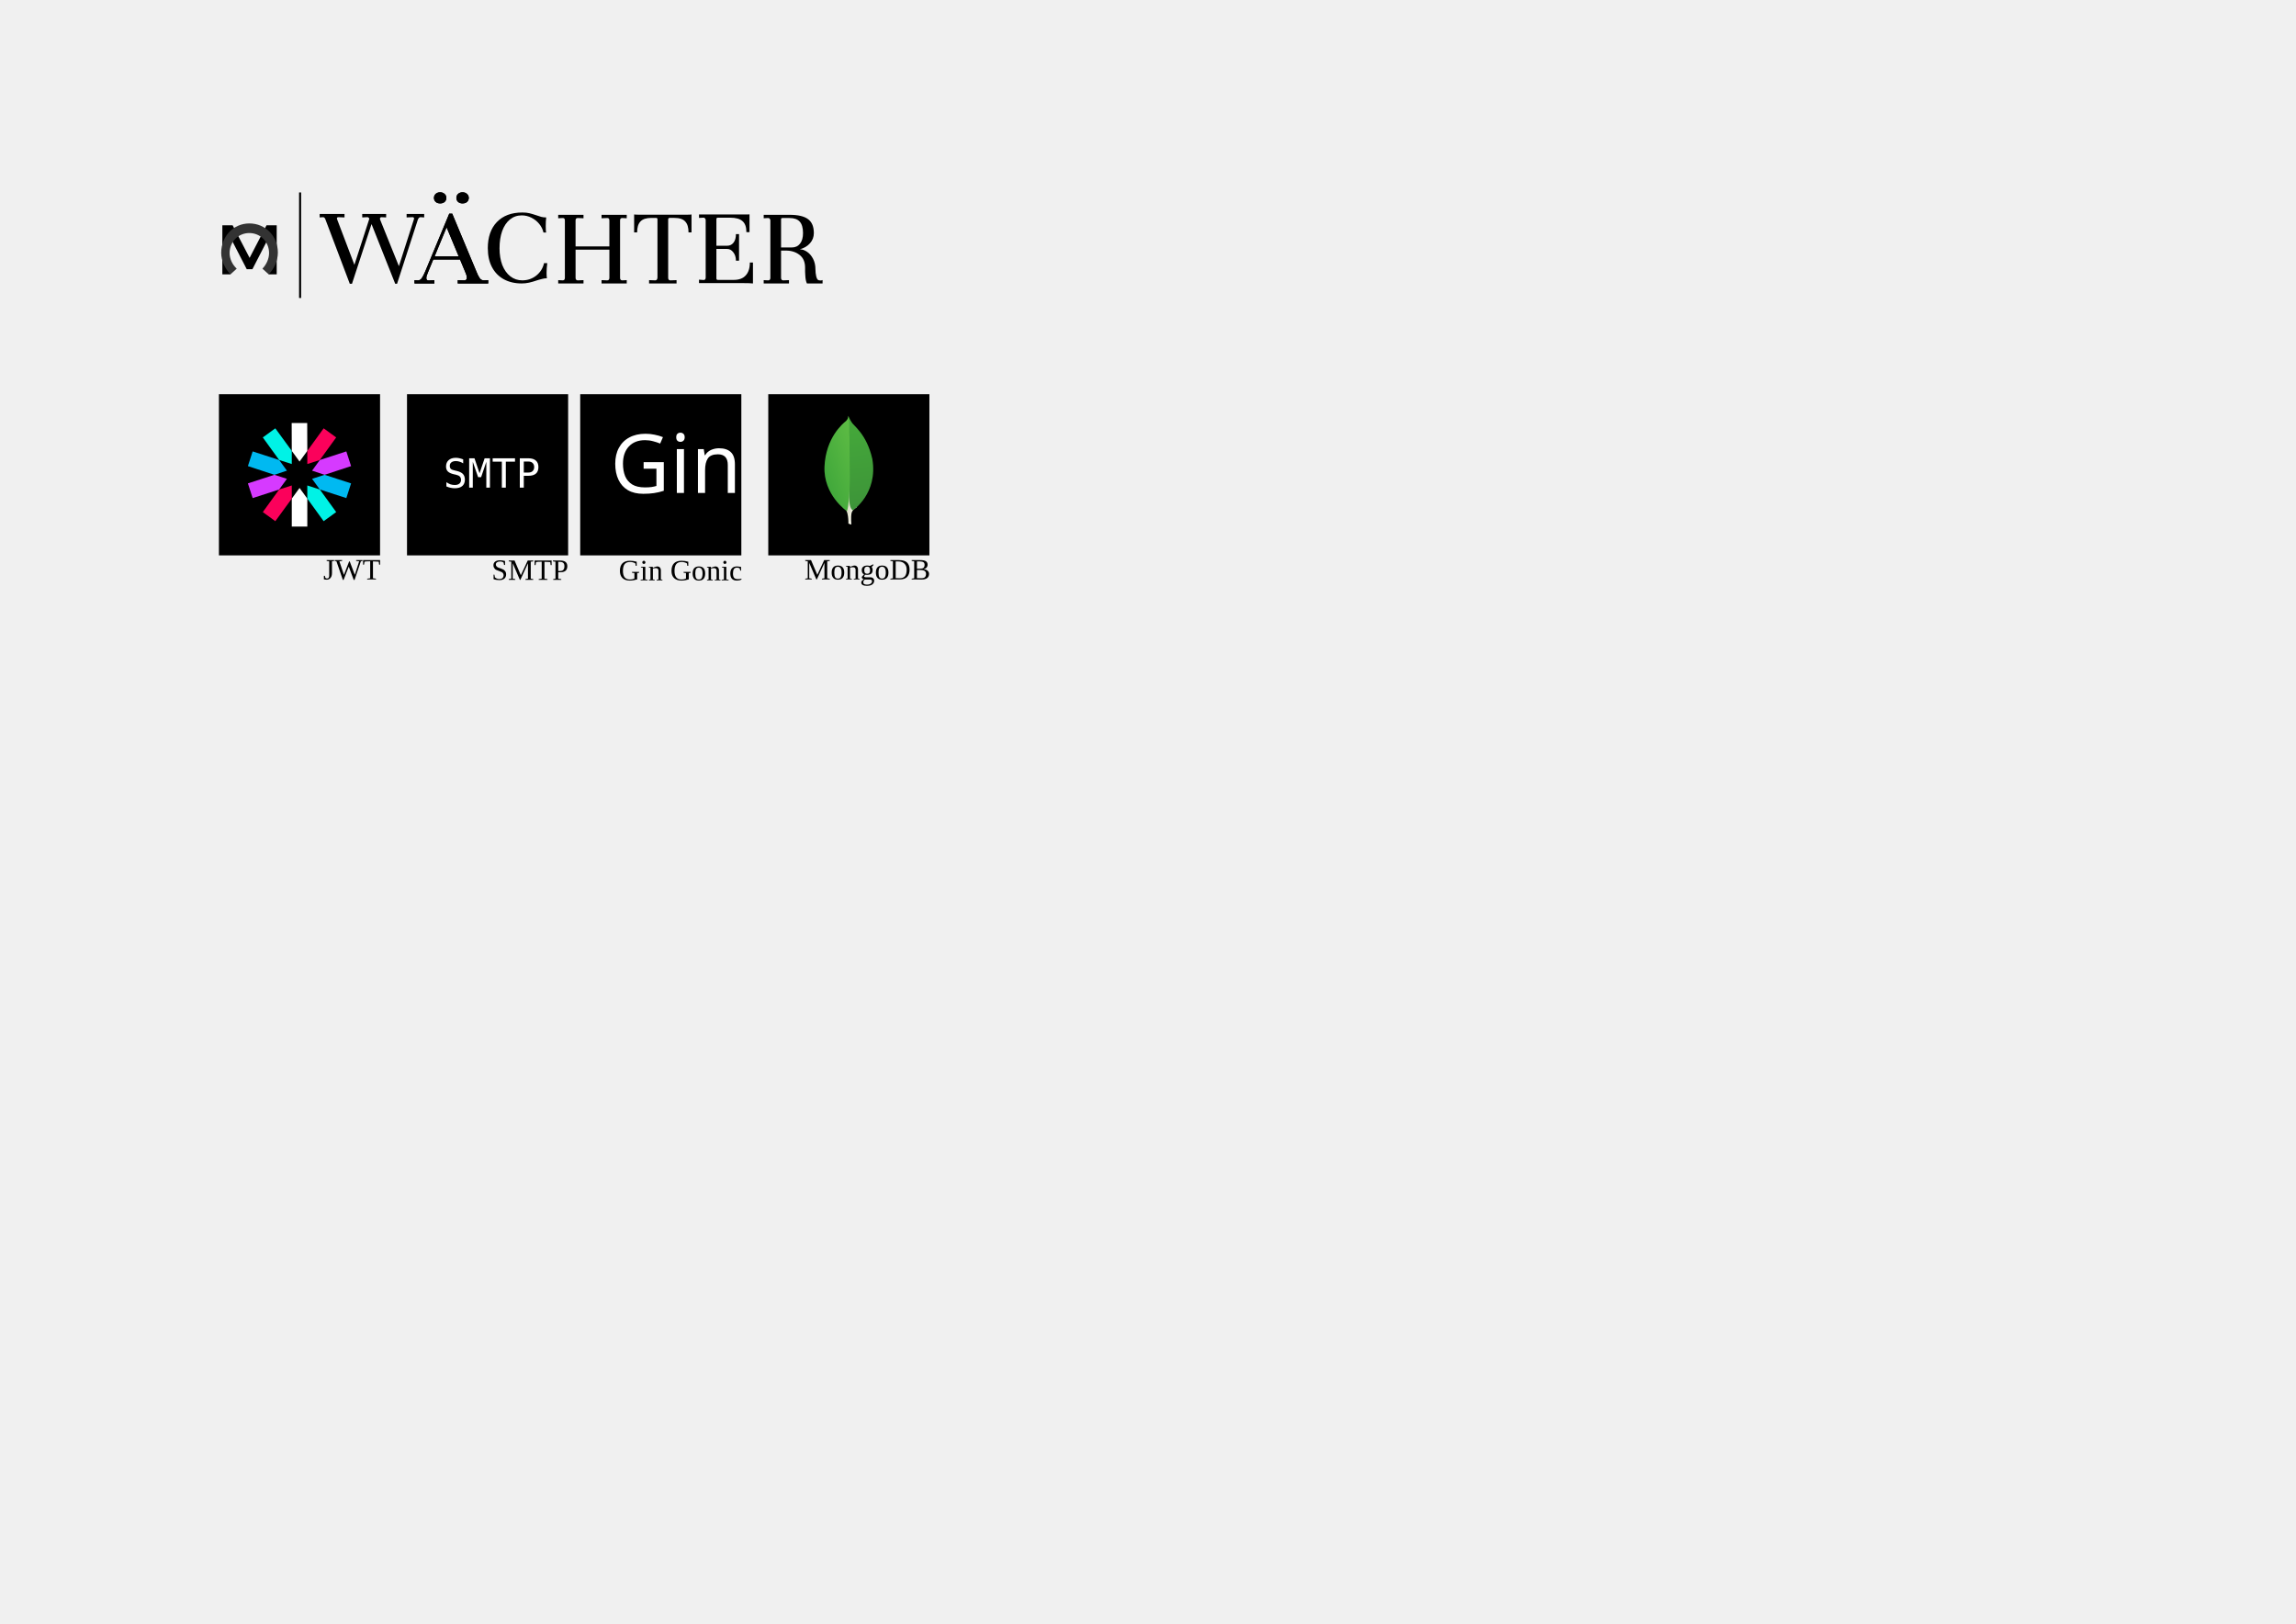
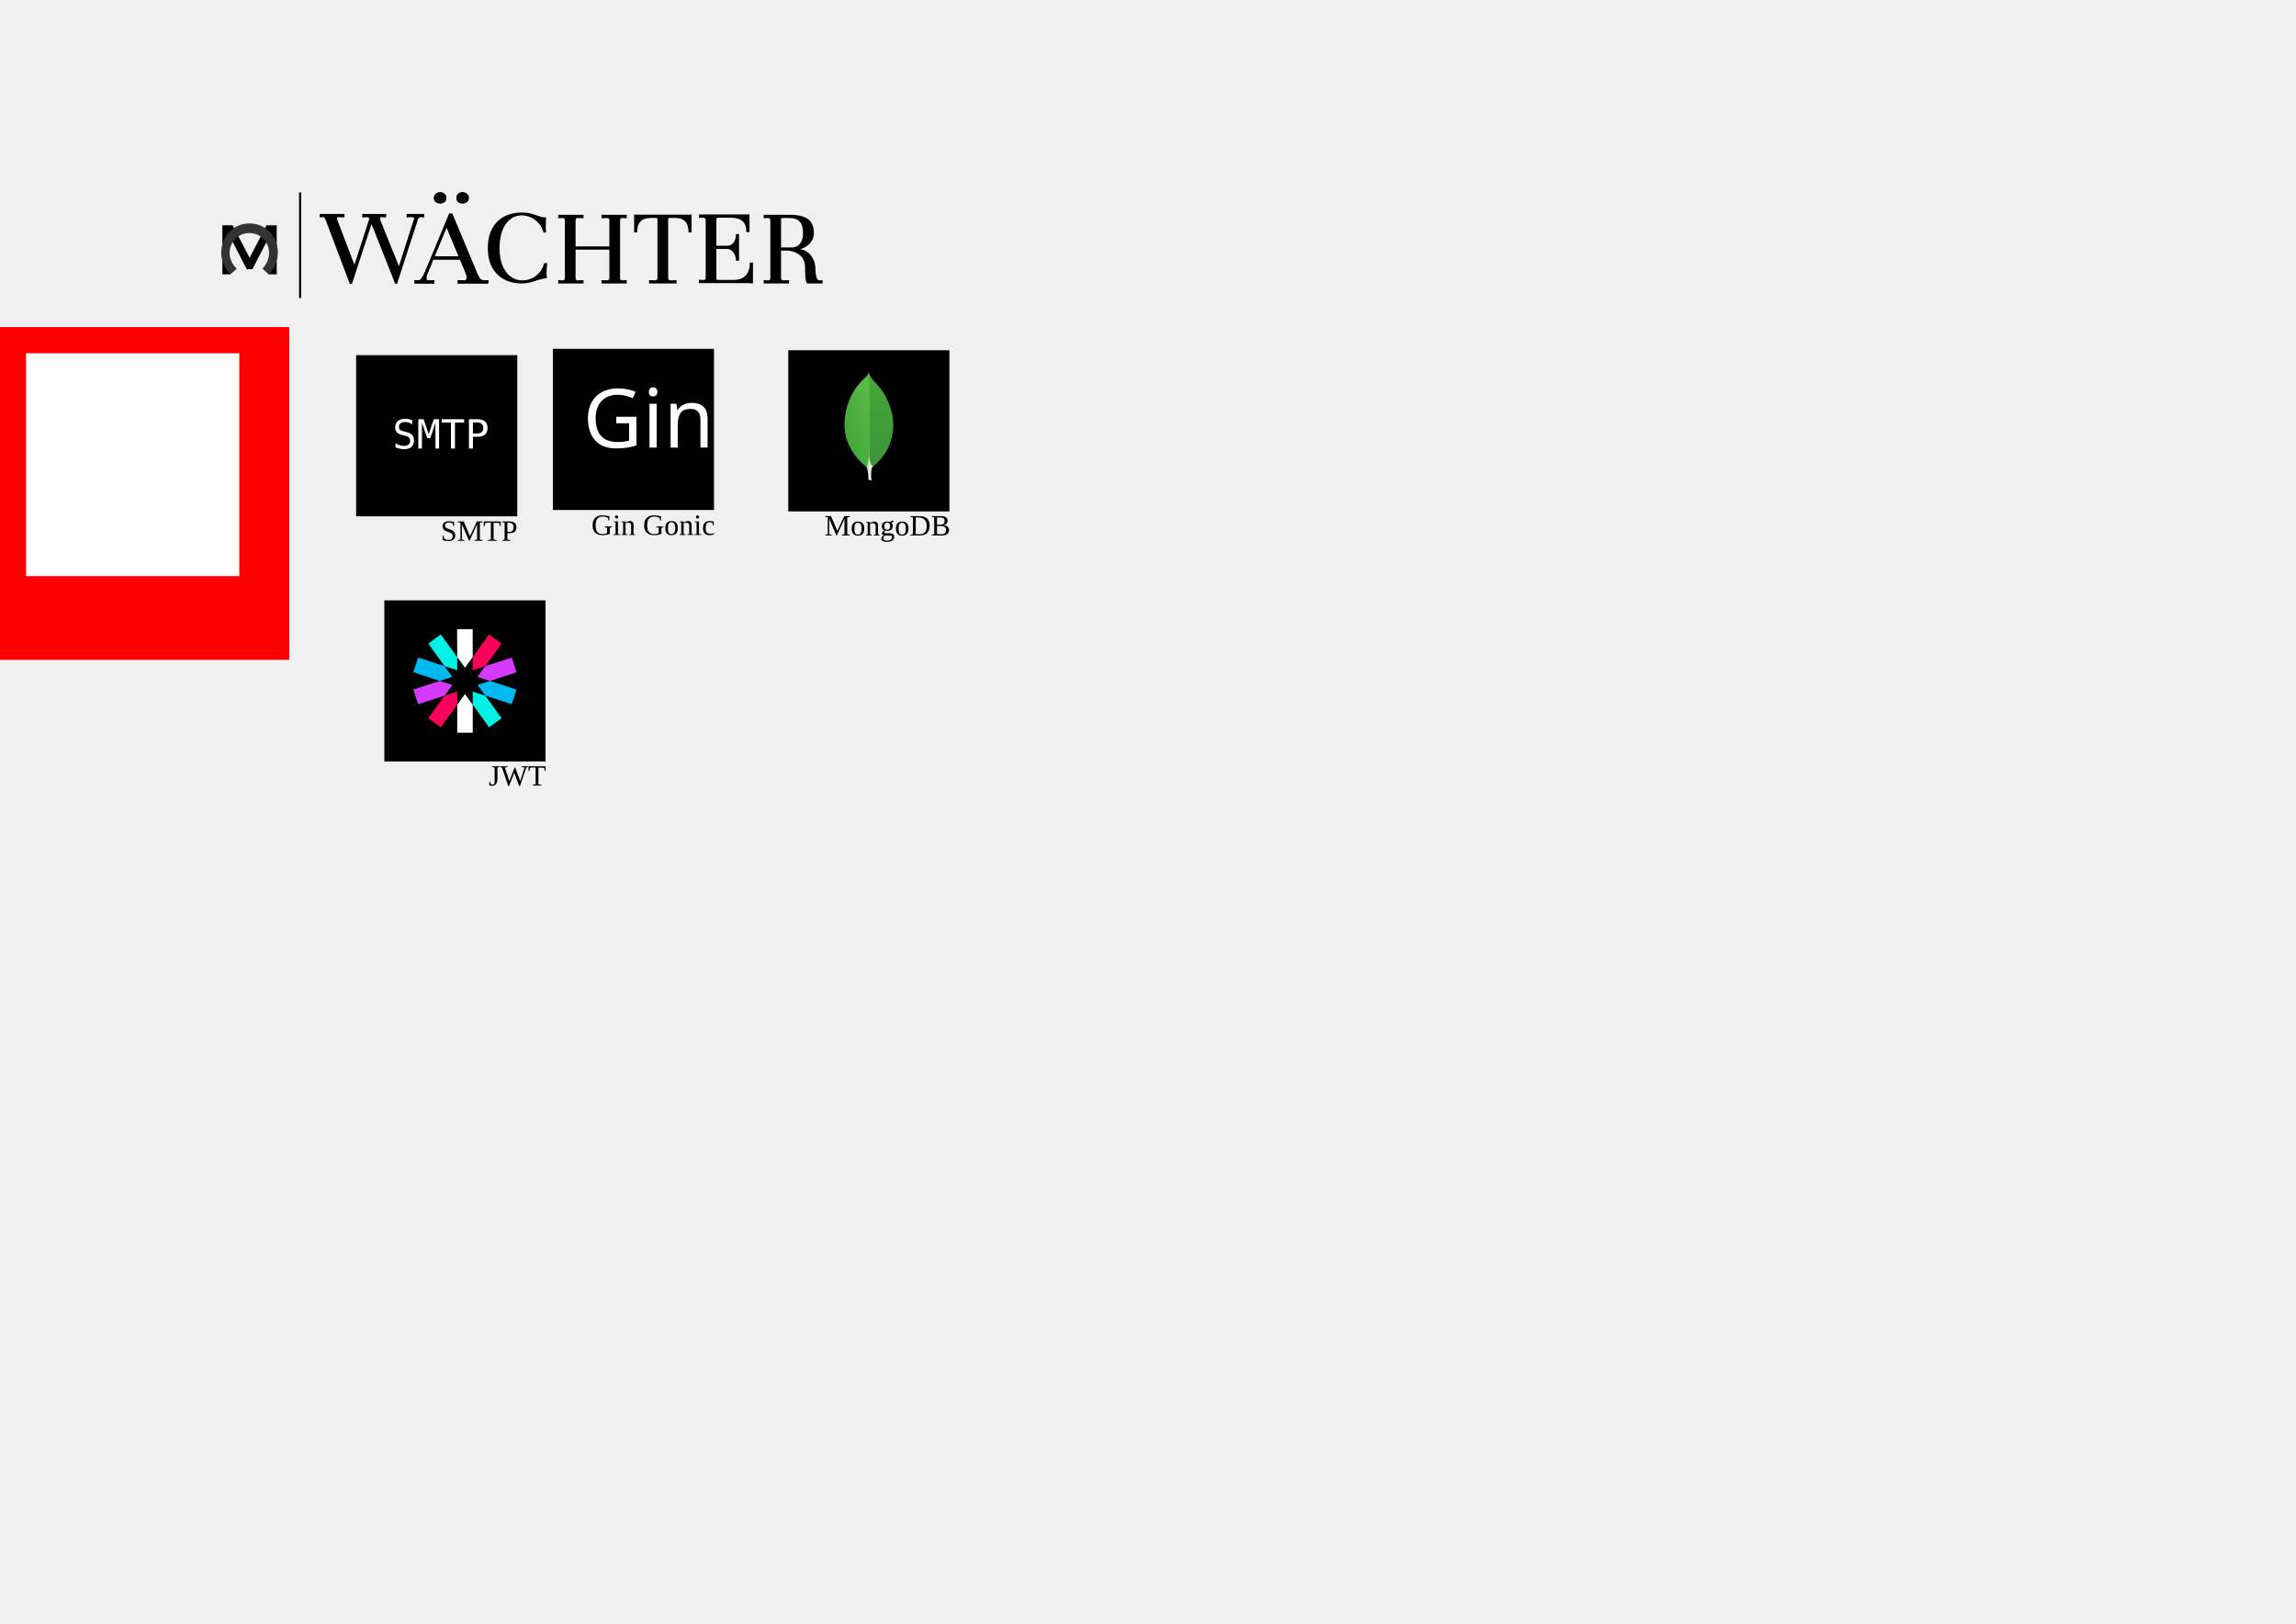
<svg xmlns="http://www.w3.org/2000/svg" width="297mm" height="210mm" viewBox="0 0 297 210" version="1.1" id="svg8">
  <defs id="defs2">
    <clipPath id="clipPath18" clipPathUnits="userSpaceOnUse">
      <path id="path20" d="m 275.945,28.672 -29.961,9.918 c 0,0 3.821,151.64 -50.867,162.258 -36.062,41.785 5.551,1784.892 136.559,5.972 0,0 -44.84,-22.515 -53.328,-60.75 -8.485,-38.261 -2.403,-117.398 -2.403,-117.398 z" />
    </clipPath>
    <linearGradient id="linearGradient22" spreadMethod="pad" gradientTransform="matrix(344.394,-116.194,-104.815,-309.067,77.7619,575.995)" gradientUnits="userSpaceOnUse" y2="0" x2="1" y1="0" x1="0">
      <stop id="stop24" offset="0" style="stop-opacity:1;stop-color:#929669" />
      <stop id="stop26" offset="0.231" style="stop-opacity:1;stop-color:#929669" />
      <stop id="stop28" offset="1" style="stop-opacity:1;stop-color:#fdfcf1" />
    </linearGradient>
    <clipPath id="clipPath36" clipPathUnits="userSpaceOnUse">
      <path id="path38" d="m 292.098,175.105 c 0,0 260.343,171.469 199.351,527.575 -58.738,258.718 -197.418,343.77 -212.32,376.24 -16.406,22.98 -32.93,63.71 -32.93,63.71 l 11.074,-720.864 c 0,0 -22.906,-220.11 34.825,-246.661 z" />
    </clipPath>
    <linearGradient id="linearGradient40" spreadMethod="pad" gradientTransform="matrix(241.166,-936.211,-1007.33,-161.502,203.932,1135.85)" gradientUnits="userSpaceOnUse" y2="0" x2="1" y1="0" x1="0">
      <stop id="stop42" offset="0" style="stop-opacity:1;stop-color:#45aa3a" />
      <stop id="stop44" offset="1" style="stop-opacity:1;stop-color:#3d9439" />
    </linearGradient>
    <clipPath id="clipPath52" clipPathUnits="userSpaceOnUse">
      <path id="path54" d="m 230.742,165.523 c 0,0 -244.211,166.598 -230.16,460.543 C 14.637,920.02 187.121,1064.55 220.715,1090.77 c 21.719,23.15 22.617,32.07 24.297,54.91 15.222,-32.7 12.691,-488.422 14.304,-541.688 6.258,-207.351 -11.484,-399.328 -28.574,-438.469 z" />
    </clipPath>
    <linearGradient id="linearGradient56" spreadMethod="pad" gradientTransform="matrix(422.095,95.9042,131.897,-394.11,-25.0834,595.855)" gradientUnits="userSpaceOnUse" y2="0" x2="1" y1="0" x1="0">
      <stop id="stop58" offset="0" style="stop-opacity:1;stop-color:#41a83b" />
      <stop id="stop60" offset="1" style="stop-opacity:1;stop-color:#5ebc44" />
    </linearGradient>
  </defs>
  <g id="layer1" transform="translate(0,-87)">
+     <rect style="opacity:1;fill:#ff0000;fill-opacity:1;stroke:none;stroke-width:0.103;stroke-linecap:butt;stroke-linejoin:miter;stroke-miterlimit:4;stroke-dasharray:none;stroke-dashoffset:0;stroke-opacity:1;paint-order:markers stroke fill" id="rect1100" width="45.73" height="43.034" x="-8.315" y="129.303" />
    <g id="g950" transform="translate(-50.05618,-34.49438)">
      <path d="m 104.928,149.169 v 0.446 l -0.446,-0.03 q -0.134,-0.015 -0.238,0.089 -0.089,0.104 -0.134,0.223 l -2.692,8.299 h -0.238 l -3.064,-7.719 -2.529,7.719 h -0.283 l -3.138,-8.285 q -0.104,-0.327 -0.312,-0.327 l -0.446,0.03 v -0.446 h 3.213 v 0.446 l -0.788,-0.03 q -0.104,0 -0.149,0.045 -0.045,0.03 -0.045,0.119 l 0.045,0.164 2.216,5.83 1.934,-5.964 q -0.059,-0.119 -0.134,-0.164 -0.059,-0.045 -0.178,-0.03 l -0.61,0.03 v -0.446 h 3.094 v 0.446 l -0.625,-0.03 q -0.119,0 -0.164,0.119 -0.03,0.104 0.015,0.208 l 2.424,6.009 1.934,-6.039 0.03,-0.119 q 0,-0.089 -0.059,-0.134 -0.045,-0.059 -0.134,-0.045 l -0.773,0.03 v -0.446 z" style="font-style:normal;font-variant:normal;font-weight:normal;font-stretch:normal;font-size:medium;line-height:1.25;font-family:Unna;-inkscape-font-specification:Unna;letter-spacing:0px;word-spacing:0px;fill:#000000;fill-opacity:1;stroke:none;stroke-width:0.265" id="path903" />
      <path d="m 103.974,158.155 z m 9.236,-0.431 v 0.431 h -3.942 v -0.431 l 0.729,0.03 q 0.446,0.045 0.446,-0.357 0,-0.253 -0.149,-0.58 l -0.729,-1.755 h -3.466 l -0.684,1.666 q -0.208,0.461 -0.208,0.744 0,0.312 0.327,0.297 l 0.714,-0.045 v 0.431 h -2.573 v -0.431 l 0.387,0.03 h 0.059 q 0.297,0 0.491,-0.283 0.223,-0.327 0.446,-0.863 l 3.109,-7.481 h 0.387 l 3.138,7.511 q 0.208,0.535 0.431,0.848 0.208,0.268 0.521,0.268 h 0.074 z m -6.931,-3.079 h 3.109 l -1.562,-3.748 z m -0.089,-6.842 z m 0,-0.714 q 0,-0.312 0.223,-0.521 0.238,-0.208 0.58,-0.208 0.327,0 0.565,0.208 0.238,0.208 0.238,0.521 0,0.312 -0.223,0.521 -0.223,0.193 -0.58,0.193 -0.357,0 -0.58,-0.193 -0.223,-0.208 -0.223,-0.521 z m 2.9,0 q 0,-0.312 0.223,-0.521 0.238,-0.208 0.58,-0.208 0.327,0 0.565,0.208 0.238,0.208 0.238,0.521 0,0.312 -0.223,0.521 -0.223,0.193 -0.58,0.193 -0.357,0 -0.58,-0.193 -0.223,-0.208 -0.223,-0.521 z" style="font-style:normal;font-variant:normal;font-weight:normal;font-stretch:normal;font-size:medium;line-height:1.25;font-family:Unna;-inkscape-font-specification:Unna;letter-spacing:0px;word-spacing:0px;fill:#000000;fill-opacity:1;stroke:none;stroke-width:0.265" id="path905" />
      <path d="m 113.155,153.619 q 0,-2.186 1.175,-3.406 1.19,-1.235 3.287,-1.235 0.55,0 0.907,0.089 0.372,0.089 0.907,0.268 0.372,0.134 0.64,0.208 0.283,0.074 0.64,0.074 -0.059,0.461 -0.059,1.116 0,0.312 0.015,0.565 0.015,0.238 0.045,0.268 h -0.357 q -0.134,-0.61 -0.55,-1.116 -0.416,-0.506 -1.011,-0.803 -0.595,-0.297 -1.249,-0.297 -0.878,0 -1.532,0.535 -0.64,0.521 -0.997,1.487 -0.342,0.967 -0.342,2.246 0,1.205 0.357,2.157 0.372,0.937 1.041,1.458 0.669,0.521 1.547,0.521 1.026,0 1.815,-0.625 0.788,-0.64 0.997,-1.606 h 0.416 q -0.089,0.699 -0.089,1.264 0,0.431 0.045,0.699 h -0.089 q -0.208,0 -0.491,0.074 -0.283,0.059 -0.461,0.119 -0.164,0.059 -0.238,0.074 -0.565,0.193 -1.026,0.297 -0.461,0.104 -0.952,0.104 -1.339,0 -2.335,-0.55 -0.982,-0.55 -1.517,-1.562 -0.535,-1.026 -0.535,-2.424 z" style="font-style:normal;font-variant:normal;font-weight:normal;font-stretch:normal;font-size:medium;line-height:1.25;font-family:Unna;-inkscape-font-specification:Unna;letter-spacing:0px;word-spacing:0px;fill:#000000;fill-opacity:1;stroke:none;stroke-width:0.265" id="path907" />
      <path d="m 122.263,157.724 0.58,0.03 q 0.283,0 0.283,-0.327 v -7.422 q 0,-0.327 -0.283,-0.312 l -0.58,0.03 v -0.446 h 3.272 v 0.446 l -0.729,-0.03 h -0.03 q -0.134,0 -0.208,0.089 -0.059,0.089 -0.059,0.223 v 3.361 h 4.373 v -3.361 q 0,-0.327 -0.283,-0.312 l -0.729,0.03 v -0.446 h 3.257 v 0.446 l -0.58,-0.03 h -0.03 q -0.119,0 -0.193,0.089 -0.059,0.089 -0.059,0.223 v 7.422 q 0,0.327 0.283,0.327 l 0.58,-0.03 v 0.431 h -3.257 v -0.431 l 0.729,0.03 q 0.283,0 0.283,-0.327 v -3.644 h -4.373 v 3.644 q 0,0.327 0.297,0.327 l 0.729,-0.03 v 0.431 h -3.272 z" style="font-style:normal;font-variant:normal;font-weight:normal;font-stretch:normal;font-size:medium;line-height:1.25;font-family:Unna;-inkscape-font-specification:Unna;letter-spacing:0px;word-spacing:0px;fill:#000000;fill-opacity:1;stroke:none;stroke-width:0.265" id="path909" />
      <path d="m 132.085,149.231 q 0.208,0.03 0.595,0.03 h 6.232 q 0.476,0 0.595,-0.03 v 2.32 h -0.387 q 0,-0.967 -0.431,-1.413 -0.416,-0.461 -1.398,-0.461 h -0.625 q -0.149,0 -0.178,0.164 v 7.586 q 0,0.327 0.297,0.327 l 0.788,-0.03 v 0.431 h -3.555 v -0.431 l 0.803,0.03 q 0.134,0 0.208,-0.104 0.074,-0.119 0.074,-0.268 v -7.526 q 0,-0.178 -0.178,-0.178 h -0.61 q -0.982,0 -1.413,0.461 -0.431,0.446 -0.431,1.413 h -0.387 z" style="font-style:normal;font-variant:normal;font-weight:normal;font-stretch:normal;font-size:medium;line-height:1.25;font-family:Unna;-inkscape-font-specification:Unna;letter-spacing:0px;word-spacing:0px;fill:#000000;fill-opacity:1;stroke:none;stroke-width:0.265" id="path911" />
      <path d="m 140.478,157.664 0.595,0.045 q 0.268,0 0.268,-0.327 v -7.422 q 0,-0.134 -0.089,-0.223 -0.074,-0.104 -0.208,-0.089 l -0.565,0.03 v -0.446 h 6.277 q 0.208,0 0.253,-0.015 v 2.305 h -0.402 q 0,-0.997 -0.506,-1.428 -0.491,-0.446 -1.606,-0.446 h -1.591 q -0.178,0 -0.178,0.208 v 3.421 h 1.398 q 0.506,0 0.818,-0.402 0.312,-0.402 0.312,-1.101 h 0.402 v 3.436 h -0.402 q 0,-0.654 -0.342,-1.086 -0.327,-0.431 -0.788,-0.431 h -1.398 v 3.808 q 0,0.193 0.178,0.193 h 2.082 q 1.011,0 1.532,-0.58 0.535,-0.58 0.535,-1.666 h 0.402 v 2.707 q -0.327,-0.045 -1.309,-0.045 h -5.667 z" style="font-style:normal;font-variant:normal;font-weight:normal;font-stretch:normal;font-size:medium;line-height:1.25;font-family:Unna;-inkscape-font-specification:Unna;letter-spacing:0px;word-spacing:0px;fill:#000000;fill-opacity:1;stroke:none;stroke-width:0.265" id="path913" />
      <path d="m 148.844,157.724 0.58,0.03 q 0.283,0 0.283,-0.327 v -7.422 q 0,-0.134 -0.089,-0.223 -0.074,-0.104 -0.238,-0.089 l -0.535,0.03 v -0.446 h 3.347 q 1.651,0 2.395,0.565 0.744,0.55 0.744,1.8 0,0.759 -0.506,1.324 -0.491,0.55 -1.309,0.773 0.461,0 0.922,0.312 0.476,0.312 0.788,0.907 0.312,0.595 0.312,1.383 0,0.446 0.104,0.907 0.119,0.461 0.327,0.491 0.089,0.03 0.208,0.03 0.178,0 0.283,-0.059 v 0.446 h -2.023 q -0.178,-0.372 -0.208,-0.982 -0.03,-0.387 -0.03,-0.565 v -0.491 q 0,-1.116 -0.729,-1.666 -0.714,-0.55 -1.755,-0.55 h -0.625 v 3.525 q 0,0.327 0.297,0.327 l 0.729,-0.03 v 0.431 h -3.272 z m 3.629,-4.224 q 0.684,0 1.071,-0.491 0.387,-0.491 0.387,-1.368 0,-1.026 -0.431,-1.487 -0.416,-0.461 -1.309,-0.461 h -0.922 q -0.178,0 -0.178,0.149 v 3.659 z" style="font-style:normal;font-variant:normal;font-weight:normal;font-stretch:normal;font-size:medium;line-height:1.25;font-family:Unna;-inkscape-font-specification:Unna;letter-spacing:0px;word-spacing:0px;fill:#000000;fill-opacity:1;stroke:none;stroke-width:0.265" id="path915" />
      <g style="stroke-width:8.435" transform="matrix(0.1185529,0,0,0.1185529,67.37778,140.1796)" id="g901">
        <path d="m 96.504,88.161 v 53.511 h 8.898 l -2.022,-24.13 2.022,-15.851 17.715,34.4 h 6.172 l 17.715,-34.4 c 1.461,13.789 0.655,26.848 0.08,39.98 h 8.737 V 88.161 h -11.142 L 126.243,123.708 107.727,88.161 H 96.505 Z" style="font-style:normal;font-variant:normal;font-weight:normal;font-stretch:normal;font-size:medium;line-height:125%;font-family:Montserrat;-inkscape-font-specification:Montserrat;letter-spacing:7.595px;word-spacing:0px;fill:#000000;fill-opacity:1;stroke:none;stroke-width:2.381px;stroke-linecap:butt;stroke-linejoin:miter;stroke-opacity:1" id="path4157" />
        <path d="m 112.189,135.482 -6.796,6.179 c -5.851,-5.939 -10.147,-14.738 -10.147,-23.384 0,-18.078 13.362,-32.139 30.742,-32.139 17.554,0 31.091,13.886 31.091,31.79 0,8.646 -3.885,17.542 -9.998,23.742 l -6.857,-6.188 c 4.454,-4.629 7.249,-10.917 7.249,-17.03 0,-12.227 -9.52,-21.834 -21.572,-21.834 -12.052,0 -21.484,9.607 -21.484,21.834 0,6.201 2.969,12.576 7.773,17.03 z" style="font-style:normal;font-variant:normal;font-weight:normal;font-stretch:normal;font-size:medium;line-height:125%;font-family:Montserrat;-inkscape-font-specification:Montserrat;letter-spacing:7.595px;word-spacing:0px;fill:#333333;fill-opacity:1;stroke:none;stroke-width:2.381px;stroke-linecap:butt;stroke-linejoin:miter;stroke-opacity:1" id="path4163" />
      </g>
      <path id="path934" style="font-style:normal;font-variant:normal;font-weight:normal;font-stretch:normal;font-size:medium;line-height:1.25;font-family:Unna;-inkscape-font-specification:Unna;letter-spacing:0px;word-spacing:0px;fill:#000000;fill-opacity:1;stroke:none;stroke-width:0.265" d="m 103.974,158.155 z m 9.236,-0.431 v 0.431 h -3.942 v -0.431 l 0.729,0.03 q 0.446,0.045 0.446,-0.357 0,-0.253 -0.149,-0.58 l -0.729,-1.755 h -3.466 l -0.684,1.666 q -0.208,0.461 -0.208,0.744 0,0.312 0.327,0.297 l 0.714,-0.045 v 0.431 h -2.573 v -0.431 l 0.387,0.03 h 0.059 q 0.297,0 0.491,-0.283 0.223,-0.327 0.446,-0.863 l 3.109,-7.481 h 0.387 l 3.138,7.511 q 0.208,0.535 0.431,0.848 0.208,0.268 0.521,0.268 h 0.074 z m -6.931,-3.079 h 3.109 l -1.562,-3.748 z m -0.089,-6.842 z m 0,-0.714 q 0,-0.312 0.223,-0.521 0.238,-0.208 0.58,-0.208 0.327,0 0.565,0.208 0.238,0.208 0.238,0.521 0,0.312 -0.223,0.521 -0.223,0.193 -0.58,0.193 -0.357,0 -0.58,-0.193 -0.223,-0.208 -0.223,-0.521 z m 2.9,0 q 0,-0.312 0.223,-0.521 0.238,-0.208 0.58,-0.208 0.327,0 0.565,0.208 0.238,0.208 0.238,0.521 0,0.312 -0.223,0.521 -0.223,0.193 -0.58,0.193 -0.357,0 -0.58,-0.193 -0.223,-0.208 -0.223,-0.521 z" />
      <path id="path936" d="m 88.876,146.382 v 13.652" style="fill:none;stroke:#000000;stroke-width:0.265px;stroke-linecap:butt;stroke-linejoin:miter;stroke-opacity:1" />
    </g>
-     <g id="g1028" transform="translate(-23.75561,-18.11465)">
-       <rect y="156.101" x="52.075" height="20.843" width="20.843" id="rect965" style="opacity:1;fill:#000000;fill-opacity:1;stroke:none;stroke-width:0.103;stroke-linecap:butt;stroke-linejoin:miter;stroke-miterlimit:4;stroke-dasharray:none;stroke-dashoffset:0;stroke-opacity:1;paint-order:markers stroke fill" />
-       <g style="fill:none;fill-rule:evenodd;stroke:none;stroke-width:1.976" transform="matrix(0.1338929,0,0,0.1338929,55.76857,159.7877)" id="Page-1">
-         <g style="stroke-width:1.976" id="jwt_logo" transform="translate(-150,-538)">
-           <g style="stroke-width:1.976" id="Group" transform="translate(0,413)">
-             <g style="stroke-width:1.976" transform="translate(150,125)" id="Shape">
-               <g style="stroke-width:1.976" id="g1110">
-                 <path style="fill:#ffffff;stroke-width:1.976" d="M 57.8,27.2 57.7,0.3 h -15 l 0.1,26.9 7.5,10.3 z" id="path1090" />
-                 <path style="fill:#ffffff;stroke-width:1.976" d="m 42.8,73.3 v 27 h 15 v -27 L 50.3,63 Z" id="path1092" />
-                 <path style="fill:#00f2e6;stroke-width:1.976" d="M 57.8,73.3 73.6,95.1 85.7,86.3 69.9,64.5 57.8,60.6 Z" id="path1094" />
-                 <path style="fill:#00f2e6;stroke-width:1.976" d="M 42.8,27.2 26.9,5.4 14.8,14.2 30.6,36 42.8,39.9 Z" id="path1096" />
-                 <path style="fill:#00b9f1;stroke-width:1.976" d="M 30.6,36 5,27.7 0.4,41.9 26,50.3 l 12.1,-4 z" id="path1098" />
-                 <path style="fill:#00b9f1;stroke-width:1.976" d="m 62.4,54.2 7.5,10.3 25.6,8.3 4.6,-14.2 -25.6,-8.3 z" id="path1100" />
-                 <path style="fill:#d63aff;stroke-width:1.976" d="M 74.5,50.3 100.1,41.9 95.5,27.7 69.9,36 62.4,46.3 Z" id="path1102" />
-                 <path style="fill:#d63aff;stroke-width:1.976" d="M 26,50.3 0.4,58.6 5,72.8 30.6,64.5 38.1,54.2 Z" id="path1104" />
-                 <path style="fill:#fb015b;stroke-width:1.976" d="M 30.6,64.5 14.8,86.3 26.9,95.1 42.8,73.3 V 60.6 Z" id="path1106" />
-                 <path style="fill:#fb015b;stroke-width:1.976" d="M 69.9,36 85.7,14.2 73.6,5.4 57.8,27.2 v 12.7 z" id="path1108" />
+     <rect y="132.691" x="3.372" height="28.82" width="27.584" id="rect1063" style="opacity:1;fill:#ffffff;fill-opacity:1;stroke:none;stroke-width:0.103;stroke-linecap:butt;stroke-linejoin:miter;stroke-miterlimit:4;stroke-dasharray:none;stroke-dashoffset:0;stroke-opacity:1;paint-order:markers stroke fill" />
+     <g id="g1084" transform="translate(21.40054,26.66127)">
+       <g transform="translate(-23.75561,-18.11465)" id="g1028">
+         <rect style="opacity:1;fill:#000000;fill-opacity:1;stroke:none;stroke-width:0.103;stroke-linecap:butt;stroke-linejoin:miter;stroke-miterlimit:4;stroke-dasharray:none;stroke-dashoffset:0;stroke-opacity:1;paint-order:markers stroke fill" id="rect965" width="20.843" height="20.843" x="52.075" y="156.101" />
+         <g id="Page-1" transform="matrix(0.1338929,0,0,0.1338929,55.76857,159.7877)" style="fill:none;fill-rule:evenodd;stroke:none;stroke-width:1.976">
+           <g transform="translate(-150,-538)" id="jwt_logo" style="stroke-width:1.976">
+             <g transform="translate(0,413)" id="Group" style="stroke-width:1.976">
+               <g id="Shape" transform="translate(150,125)" style="stroke-width:1.976">
+                 <g id="g1110" style="stroke-width:1.976">
+                   <path id="path1090" d="M 57.8,27.2 57.7,0.3 h -15 l 0.1,26.9 7.5,10.3 z" style="fill:#ffffff;stroke-width:1.976" />
+                   <path id="path1092" d="m 42.8,73.3 v 27 h 15 v -27 L 50.3,63 Z" style="fill:#ffffff;stroke-width:1.976" />
+                   <path id="path1094" d="M 57.8,73.3 73.6,95.1 85.7,86.3 69.9,64.5 57.8,60.6 Z" style="fill:#00f2e6;stroke-width:1.976" />
+                   <path id="path1096" d="M 42.8,27.2 26.9,5.4 14.8,14.2 30.6,36 42.8,39.9 Z" style="fill:#00f2e6;stroke-width:1.976" />
+                   <path id="path1098" d="M 30.6,36 5,27.7 0.4,41.9 26,50.3 l 12.1,-4 z" style="fill:#00b9f1;stroke-width:1.976" />
+                   <path id="path1100" d="m 62.4,54.2 7.5,10.3 25.6,8.3 4.6,-14.2 -25.6,-8.3 z" style="fill:#00b9f1;stroke-width:1.976" />
+                   <path id="path1102" d="M 74.5,50.3 100.1,41.9 95.5,27.7 69.9,36 62.4,46.3 Z" style="fill:#d63aff;stroke-width:1.976" />
+                   <path id="path1104" d="M 26,50.3 0.4,58.6 5,72.8 30.6,64.5 38.1,54.2 Z" style="fill:#d63aff;stroke-width:1.976" />
+                   <path id="path1106" d="M 30.6,64.5 14.8,86.3 26.9,95.1 42.8,73.3 V 60.6 Z" style="fill:#fb015b;stroke-width:1.976" />
+                   <path id="path1108" d="M 69.9,36 85.7,14.2 73.6,5.4 57.8,27.2 v 12.7 z" style="fill:#fb015b;stroke-width:1.976" />
+                 </g>
              </g>
            </g>
          </g>
        </g>
+         <text xml:space="preserve" style="font-style:normal;font-variant:normal;font-weight:normal;font-stretch:normal;font-size:3.812px;line-height:1.25;font-family:'Times New Roman';-inkscape-font-specification:'Times New Roman, ';letter-spacing:0px;word-spacing:0px;fill:#000000;fill-opacity:1;stroke:none;stroke-width:0.265" x="65.576" y="180.052" id="text996">
+           <tspan id="tspan994" x="65.576" y="180.052" style="font-style:normal;font-variant:normal;font-weight:normal;font-stretch:normal;font-family:'Times New Roman';-inkscape-font-specification:'Times New Roman, ';stroke-width:0.265">JWT</tspan>
+         </text>
      </g>
-       <text id="text996" y="180.052" x="65.576" style="font-style:normal;font-variant:normal;font-weight:normal;font-stretch:normal;font-size:3.812px;line-height:1.25;font-family:'Times New Roman';-inkscape-font-specification:'Times New Roman, ';letter-spacing:0px;word-spacing:0px;fill:#000000;fill-opacity:1;stroke:none;stroke-width:0.265" xml:space="preserve">
-         <tspan style="font-style:normal;font-variant:normal;font-weight:normal;font-stretch:normal;font-family:'Times New Roman';-inkscape-font-specification:'Times New Roman, ';stroke-width:0.265" y="180.052" x="65.576" id="tspan994">JWT</tspan>
-       </text>
    </g>
-     <g id="g1035" transform="translate(-23.75561,-18.11465)">
+     <g id="g1035" transform="translate(-30.33591,-23.16763)">
      <rect style="opacity:1;fill:#000000;fill-opacity:1;stroke:none;stroke-width:0.103;stroke-linecap:butt;stroke-linejoin:miter;stroke-miterlimit:4;stroke-dasharray:none;stroke-dashoffset:0;stroke-opacity:1;paint-order:markers stroke fill" id="rect1034" width="20.843" height="20.843" x="76.404" y="156.101" />
      <text id="text1076" y="168.183" x="81.093" style="font-style:normal;font-weight:normal;font-size:5.205px;line-height:1.25;font-family:sans-serif;letter-spacing:0px;word-spacing:0px;fill:#ffffff;fill-opacity:1;stroke:none;stroke-width:0.265" xml:space="preserve">
        <tspan style="font-style:normal;font-variant:normal;font-weight:normal;font-stretch:normal;font-family:Consolas;-inkscape-font-specification:Consolas;fill:#ffffff;stroke-width:0.265" y="168.183" x="81.093" id="tspan1074">SMTP</tspan>
      </text>
      <text xml:space="preserve" style="font-style:normal;font-variant:normal;font-weight:normal;font-stretch:normal;font-size:3.812px;line-height:1.25;font-family:'Times New Roman';-inkscape-font-specification:'Times New Roman, ';letter-spacing:0px;word-spacing:0px;fill:#000000;fill-opacity:1;stroke:none;stroke-width:0.265" x="87.334" y="180.11" id="text1000">
        <tspan id="tspan998" x="87.334" y="180.11" style="font-style:normal;font-variant:normal;font-weight:normal;font-stretch:normal;font-family:'Times New Roman';-inkscape-font-specification:'Times New Roman, ';stroke-width:0.265">SMTP</tspan>
      </text>
    </g>
-     <g id="g1042" transform="translate(-23.75561,-18.11465)">
+     <g id="g1042" transform="translate(-27.29142,-23.98672)">
      <rect y="156.101" x="98.809" height="20.843" width="20.843" id="rect1078" style="opacity:1;fill:#000000;fill-opacity:1;stroke:none;stroke-width:0.103;stroke-linecap:butt;stroke-linejoin:miter;stroke-miterlimit:4;stroke-dasharray:none;stroke-dashoffset:0;stroke-opacity:1;paint-order:markers stroke fill" />
      <text id="text1139" y="168.873" x="102.698" style="font-style:normal;font-weight:normal;font-size:10.583px;line-height:1.25;font-family:sans-serif;letter-spacing:0px;word-spacing:0px;fill:#ffffff;fill-opacity:1;stroke:none;stroke-width:0.265" xml:space="preserve">
        <tspan style="font-style:normal;font-variant:normal;font-weight:normal;font-stretch:normal;font-family:'Great Vibes';-inkscape-font-specification:'Great Vibes';fill:#ffffff;stroke-width:0.265" y="168.873" x="102.698" id="tspan1137">Gin</tspan>
      </text>
      <text id="text1004" y="180.175" x="103.79" style="font-style:normal;font-variant:normal;font-weight:normal;font-stretch:normal;font-size:3.812px;line-height:1.25;font-family:'Times New Roman';-inkscape-font-specification:'Times New Roman, ';letter-spacing:0px;word-spacing:0px;fill:#000000;fill-opacity:1;stroke:none;stroke-width:0.265" xml:space="preserve">
        <tspan style="font-style:normal;font-variant:normal;font-weight:normal;font-stretch:normal;font-family:'Times New Roman';-inkscape-font-specification:'Times New Roman, ';stroke-width:0.265" y="180.175" x="103.79" id="tspan1002">Gin Gonic</tspan>
      </text>
    </g>
-     <g id="g1057" transform="translate(-23.75561,-18.11465)">
-       <rect style="opacity:1;fill:#000000;fill-opacity:1;stroke:none;stroke-width:0.103;stroke-linecap:butt;stroke-linejoin:miter;stroke-miterlimit:4;stroke-dasharray:none;stroke-dashoffset:0;stroke-opacity:1;paint-order:markers stroke fill" id="rect866" width="20.843" height="20.843" x="123.135" y="156.101" />
-       <g style="stroke-width:2.624" transform="matrix(0.3810905,0,0,0.3810905,76.05824,94.3833)" id="g992">
+     <g id="g1115" transform="translate(2.587778,-5.687541)">
+       <rect style="opacity:1;fill:#000000;fill-opacity:1;stroke:none;stroke-width:0.103;stroke-linecap:butt;stroke-linejoin:miter;stroke-miterlimit:4;stroke-dasharray:none;stroke-dashoffset:0;stroke-opacity:1;paint-order:markers stroke fill" id="rect866" width="20.843" height="20.843" x="99.38" y="137.987" />
+       <g style="stroke-width:2.624" transform="matrix(0.3810905,0,0,0.3810905,52.30263,76.26865)" id="g992">
        <g style="stroke-width:2.624" id="g14" transform="matrix(0.03307292,0,0,-0.03307292,142.5987,207.1384)">
          <g style="stroke-width:2.624" clip-path="url(#clipPath18)" id="g16">
            <path id="path30" style="fill:url(#linearGradient22);fill-opacity:1;fill-rule:nonzero;stroke:none;stroke-width:2.624" d="m 275.945,28.672 -29.961,9.918 c 0,0 3.821,151.64 -50.867,162.258 -36.062,41.785 5.551,1784.892 136.559,5.972 0,0 -44.84,-22.515 -53.328,-60.75 -8.485,-38.261 -2.403,-117.398 -2.403,-117.398" />
          </g>
        </g>
        <g style="stroke-width:2.624" id="g32" transform="matrix(0.03307292,0,0,-0.03307292,142.5987,207.1384)">
          <g style="stroke-width:2.624" clip-path="url(#clipPath36)" id="g34">
            <path id="path46" style="fill:url(#linearGradient40);fill-opacity:1;fill-rule:nonzero;stroke:none;stroke-width:2.624" d="m 292.098,175.105 c 0,0 260.343,171.469 199.351,527.575 -58.738,258.718 -197.418,343.77 -212.32,376.24 -16.406,22.98 -32.93,63.71 -32.93,63.71 l 11.074,-720.864 c 0,0 -22.906,-220.11 34.825,-246.661" />
          </g>
        </g>
        <g style="stroke-width:2.624" id="g48" transform="matrix(0.03307292,0,0,-0.03307292,142.5987,207.1384)">
          <g style="stroke-width:2.624" clip-path="url(#clipPath52)" id="g50">
            <path id="path62" style="fill:url(#linearGradient56);fill-opacity:1;fill-rule:nonzero;stroke:none;stroke-width:2.624" d="m 230.742,165.523 c 0,0 -244.211,166.598 -230.16,460.543 C 14.637,920.02 187.121,1064.55 220.715,1090.77 c 21.719,23.15 22.617,32.07 24.297,54.91 15.222,-32.7 12.691,-488.422 14.304,-541.688 6.258,-207.351 -11.484,-399.328 -28.574,-438.469" />
          </g>
        </g>
      </g>
-       <text xml:space="preserve" style="font-style:normal;font-variant:normal;font-weight:normal;font-stretch:normal;font-size:3.812px;line-height:1.25;font-family:'Times New Roman';-inkscape-font-specification:'Times New Roman, ';letter-spacing:0px;word-spacing:0px;fill:#000000;fill-opacity:1;stroke:none;stroke-width:0.265" x="127.809" y="180.052" id="text1008">
-         <tspan id="tspan1006" x="127.809" y="180.052" style="font-style:normal;font-variant:normal;font-weight:normal;font-stretch:normal;font-family:'Times New Roman';-inkscape-font-specification:'Times New Roman, ';stroke-width:0.265">MongoDB</tspan>
+       <text xml:space="preserve" style="font-style:normal;font-variant:normal;font-weight:normal;font-stretch:normal;font-size:3.812px;line-height:1.25;font-family:'Times New Roman';-inkscape-font-specification:'Times New Roman, ';letter-spacing:0px;word-spacing:0px;fill:#000000;fill-opacity:1;stroke:none;stroke-width:0.265" x="104.054" y="161.937" id="text1008">
+         <tspan id="tspan1006" x="104.054" y="161.937" style="font-style:normal;font-variant:normal;font-weight:normal;font-stretch:normal;font-family:'Times New Roman';-inkscape-font-specification:'Times New Roman, ';stroke-width:0.265">MongoDB</tspan>
      </text>
    </g>
  </g>
</svg>
